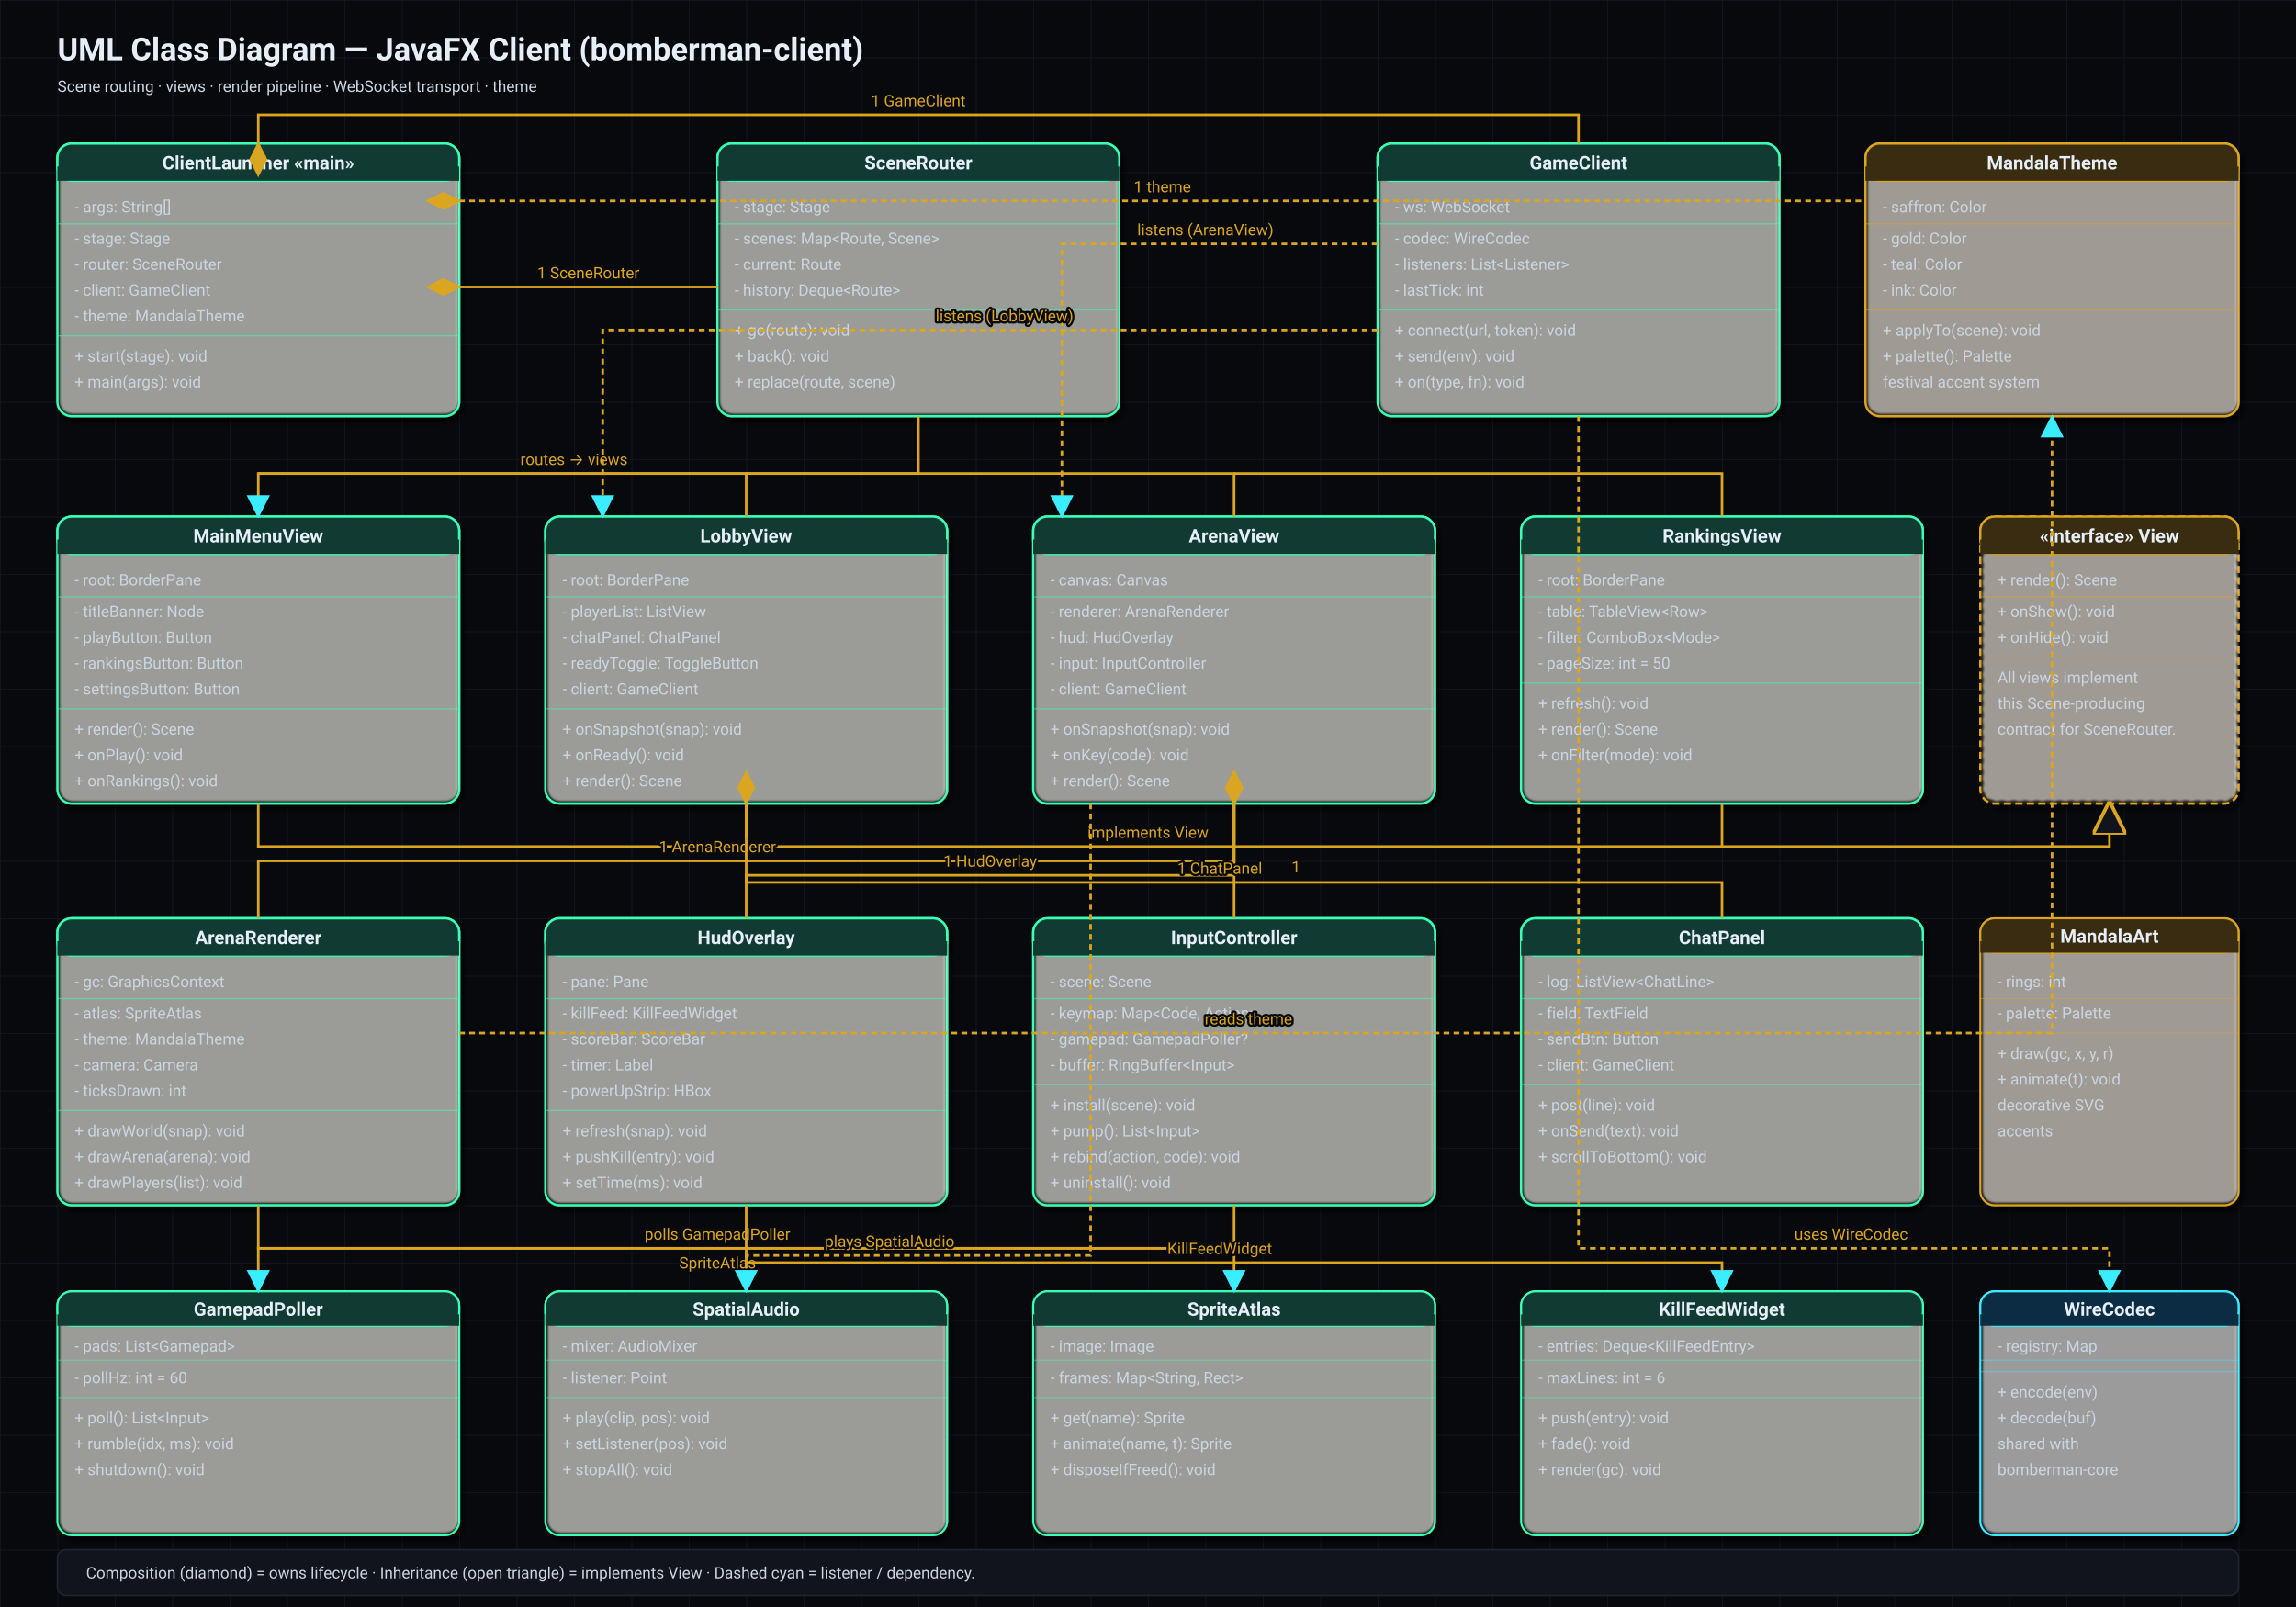
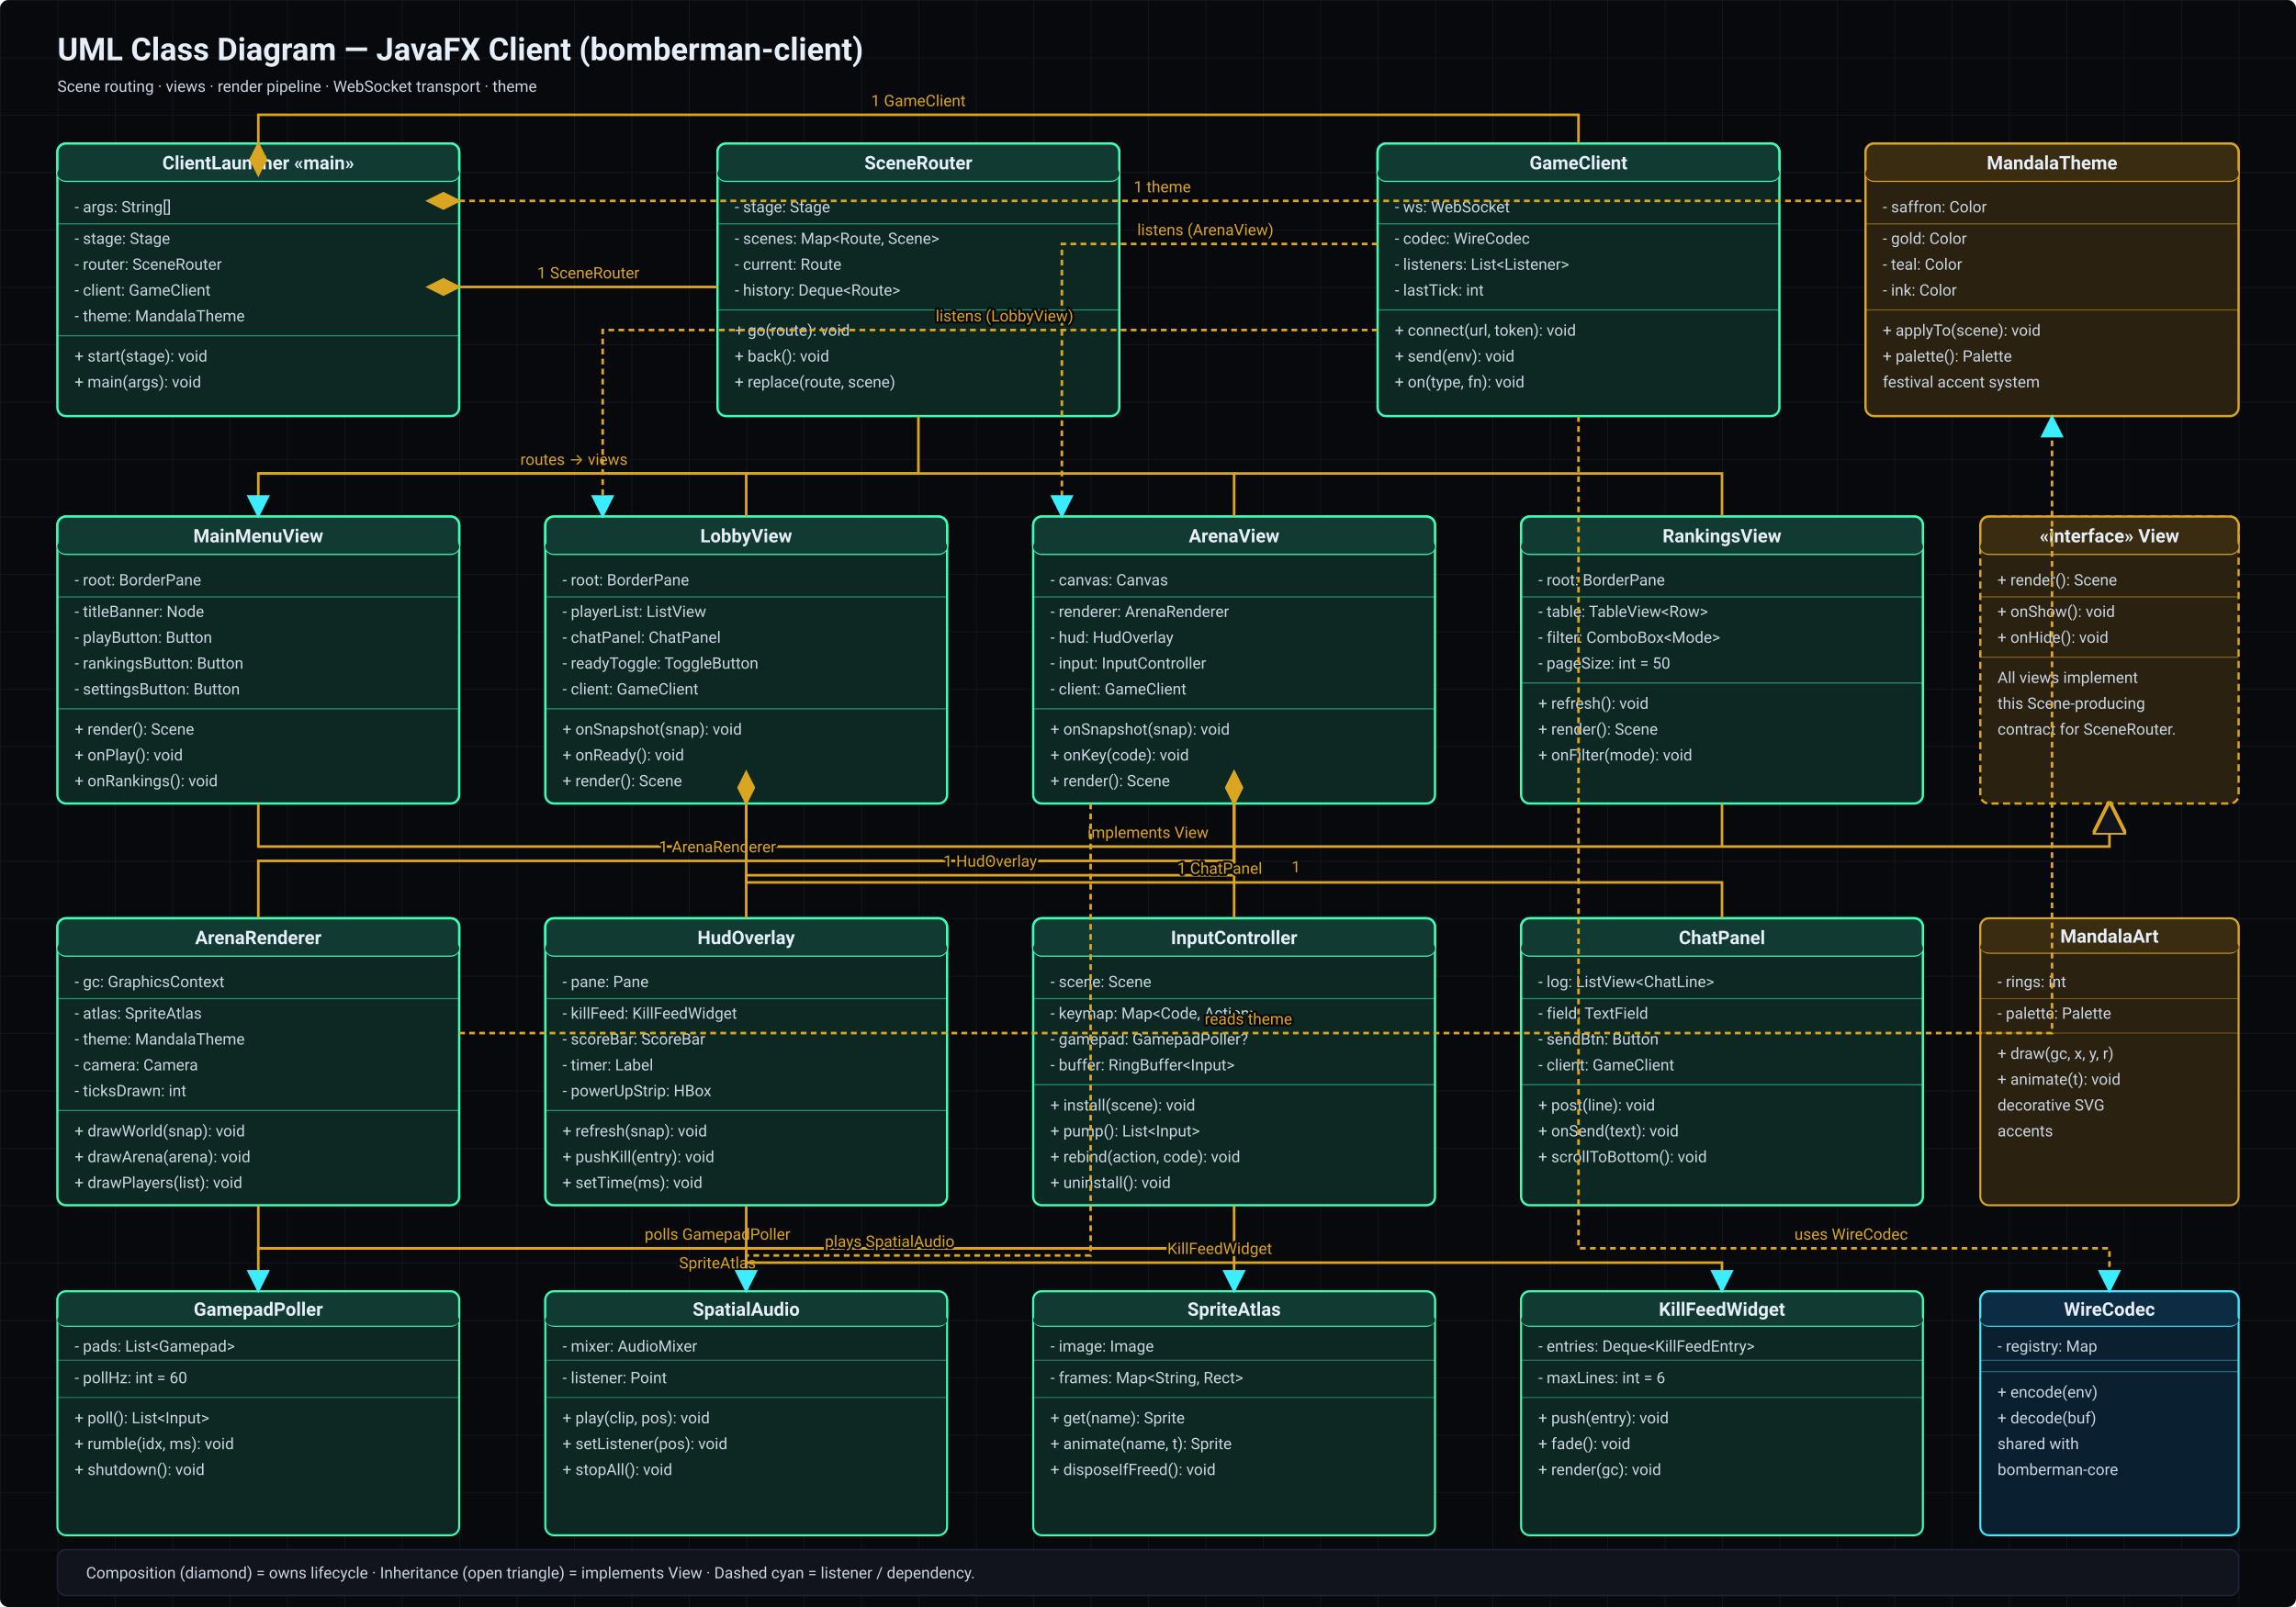
<svg xmlns="http://www.w3.org/2000/svg" viewBox="0 0 1600 1120" preserveAspectRatio="xMidYMid meet" role="img" aria-labelledby="title desc">
+   <style>
+     rect { rx: 6; ry: 6; }
+     text { font-family: -apple-system, "Segoe UI", Roboto, sans-serif; fill: #e8eef8; }
+     .ttl { font-weight: 700; font-size: 14px; }
+     .sub { font-size: 12px; fill: #9aa6b8; }
+     .edge { font-size: 11px; fill: #c5cbd6; }
+   </style>
  <defs>
-     <filter id="bx-3d-bevel" x="-10%" y="-10%" width="120%" height="120%">
-       <feGaussianBlur in="SourceAlpha" stdDeviation="1.5" result="blur" />
-       <feOffset in="blur" dx="3" dy="4" result="dropshadowAlpha" />
-       <feFlood flood-color="#000" flood-opacity="0.55" />
-       <feComposite in2="dropshadowAlpha" operator="in" result="dropshadow" />
-       <feSpecularLighting in="blur" surfaceScale="2.4" specularConstant="0.55" specularExponent="22" lighting-color="#fff8e7" result="specOut">
-         <feDistantLight azimuth="-45" elevation="65" />
-       </feSpecularLighting>
-       <feComposite in="specOut" in2="SourceAlpha" operator="in" result="specOut2" />
-       <feComposite in="SourceGraphic" in2="specOut2" operator="arithmetic" k1="0" k2="1" k3="1" k4="0" result="litPaint" />
-       <feMerge>
-         <feMergeNode in="dropshadow" />
-         <feMergeNode in="litPaint" />
-       </feMerge>
-     </filter>
    <pattern id="grid" width="40" height="40" patternUnits="userSpaceOnUse">
      <path d="M 40 0 L 0 0 0 40" fill="none" stroke="#1f2533" stroke-width="0.5" />
    </pattern>
    <marker id="arrCyan" viewBox="0 0 12 12" refX="11" refY="6" markerWidth="9" markerHeight="9" orient="auto-start-reverse">
      <path d="M0,0 L12,6 L0,12 z" fill="#3aedff" />
    </marker>
    <marker id="arrGreen" viewBox="0 0 12 12" refX="11" refY="6" markerWidth="9" markerHeight="9" orient="auto-start-reverse">
      <path d="M0,0 L12,6 L0,12 z" fill="#3affb5" />
    </marker>
    <marker id="arrInherit" viewBox="0 0 14 14" refX="13" refY="7" markerWidth="13" markerHeight="13" orient="auto">
      <path d="M0,0 L14,7 L0,14 z" fill="#11141c" stroke="#daa520" stroke-width="1.5" />
    </marker>
    <marker id="arrCompose" viewBox="0 0 16 8" refX="15" refY="4" markerWidth="14" markerHeight="8" orient="auto">
      <path d="M0,4 L8,0 L16,4 L8,8 z" fill="#daa520" />
    </marker>
  </defs>
  <style>
    text { fill: #e6eef8; font-family: -apple-system, "Segoe UI", Roboto, sans-serif; }
    .title { font-weight: 700; font-size: 22px; }
    .ttl { font-weight: 700; font-size: 13px; }
    .sub { font-size: 11px; fill: #cbd5e1; }
    .edge { font-size: 11px; fill: #daa520; paint-order: stroke; stroke: #08090d; stroke-width: 3px; stroke-linejoin: round; }
    .conn { fill: none; stroke-width: 1.8; stroke: #daa520; }
  </style>
  <rect x="0" y="0" width="1600" height="1120" fill="#08090d" />
  <rect x="0" y="0" width="1600" height="1120" fill="url(#grid)" />
  <text x="40" y="42" class="title" fill="#daa520">UML Class Diagram — JavaFX Client (bomberman-client)</text>
  <text x="40" y="64" class="sub">Scene routing · views · render pipeline · WebSocket transport · theme</text>
-   <rect x="40" y="100" width="280" height="190" rx="10" fill="#0d2823" stroke="#3affb5" stroke-width="1.6" filter="url(#bx-3d-bevel)" />
+   <rect x="40" y="100" width="280" height="190" rx="10" fill="#0d2823" stroke="#3affb5" stroke-width="1.6" />
  <rect x="40" y="100" width="280" height="26" rx="10" fill="#103a32" stroke="#3affb5" stroke-width="1.6" />
  <rect x="40" y="116" width="280" height="10" fill="#103a32" />
  <text x="180" y="118" text-anchor="middle" class="ttl" fill="#3affb5">ClientLauncher  «main»</text>
  <line x1="40" y1="156" x2="320" y2="156" stroke="#3affb5" stroke-width="0.8" opacity="0.5" />
  <text x="52" y="148" class="sub">- args: String[]</text>
  <text x="52" y="170" class="sub">- stage: Stage</text>
  <text x="52" y="188" class="sub">- router: SceneRouter</text>
  <text x="52" y="206" class="sub">- client: GameClient</text>
  <text x="52" y="224" class="sub">- theme: MandalaTheme</text>
  <line x1="40" y1="234" x2="320" y2="234" stroke="#3affb5" stroke-width="0.8" opacity="0.5" />
  <text x="52" y="252" class="sub">+ start(stage): void</text>
  <text x="52" y="270" class="sub">+ main(args): void</text>
-   <rect x="500" y="100" width="280" height="190" rx="10" fill="#0d2823" stroke="#3affb5" stroke-width="1.6" filter="url(#bx-3d-bevel)" />
+   <rect x="500" y="100" width="280" height="190" rx="10" fill="#0d2823" stroke="#3affb5" stroke-width="1.6" />
  <rect x="500" y="100" width="280" height="26" rx="10" fill="#103a32" stroke="#3affb5" stroke-width="1.6" />
  <rect x="500" y="116" width="280" height="10" fill="#103a32" />
  <text x="640" y="118" text-anchor="middle" class="ttl" fill="#3affb5">SceneRouter</text>
  <line x1="500" y1="156" x2="780" y2="156" stroke="#3affb5" stroke-width="0.8" opacity="0.5" />
  <text x="512" y="148" class="sub">- stage: Stage</text>
  <text x="512" y="170" class="sub">- scenes: Map&lt;Route, Scene&gt;</text>
  <text x="512" y="188" class="sub">- current: Route</text>
  <text x="512" y="206" class="sub">- history: Deque&lt;Route&gt;</text>
  <line x1="500" y1="216" x2="780" y2="216" stroke="#3affb5" stroke-width="0.8" opacity="0.5" />
  <text x="512" y="234" class="sub">+ go(route): void</text>
  <text x="512" y="252" class="sub">+ back(): void</text>
  <text x="512" y="270" class="sub">+ replace(route, scene)</text>
-   <rect x="960" y="100" width="280" height="190" rx="10" fill="#0d2823" stroke="#3affb5" stroke-width="1.6" filter="url(#bx-3d-bevel)" />
+   <rect x="960" y="100" width="280" height="190" rx="10" fill="#0d2823" stroke="#3affb5" stroke-width="1.6" />
  <rect x="960" y="100" width="280" height="26" rx="10" fill="#103a32" stroke="#3affb5" stroke-width="1.6" />
  <rect x="960" y="116" width="280" height="10" fill="#103a32" />
  <text x="1100" y="118" text-anchor="middle" class="ttl" fill="#3affb5">GameClient</text>
  <line x1="960" y1="156" x2="1240" y2="156" stroke="#3affb5" stroke-width="0.8" opacity="0.5" />
  <text x="972" y="148" class="sub">- ws: WebSocket</text>
  <text x="972" y="170" class="sub">- codec: WireCodec</text>
  <text x="972" y="188" class="sub">- listeners: List&lt;Listener&gt;</text>
  <text x="972" y="206" class="sub">- lastTick: int</text>
  <line x1="960" y1="216" x2="1240" y2="216" stroke="#3affb5" stroke-width="0.8" opacity="0.5" />
  <text x="972" y="234" class="sub">+ connect(url, token): void</text>
  <text x="972" y="252" class="sub">+ send(env): void</text>
  <text x="972" y="270" class="sub">+ on(type, fn): void</text>
-   <rect x="1300" y="100" width="260" height="190" rx="10" fill="#2a2110" stroke="#daa520" stroke-width="1.6" filter="url(#bx-3d-bevel)" />
+   <rect x="1300" y="100" width="260" height="190" rx="10" fill="#2a2110" stroke="#daa520" stroke-width="1.6" />
  <rect x="1300" y="100" width="260" height="26" rx="10" fill="#3a2c10" stroke="#daa520" stroke-width="1.6" />
  <rect x="1300" y="116" width="260" height="10" fill="#3a2c10" />
  <text x="1430" y="118" text-anchor="middle" class="ttl" fill="#daa520">MandalaTheme</text>
  <line x1="1300" y1="156" x2="1560" y2="156" stroke="#daa520" stroke-width="0.8" opacity="0.5" />
  <text x="1312" y="148" class="sub">- saffron: Color</text>
  <text x="1312" y="170" class="sub">- gold: Color</text>
  <text x="1312" y="188" class="sub">- teal: Color</text>
  <text x="1312" y="206" class="sub">- ink: Color</text>
  <line x1="1300" y1="216" x2="1560" y2="216" stroke="#daa520" stroke-width="0.8" opacity="0.5" />
  <text x="1312" y="234" class="sub">+ applyTo(scene): void</text>
  <text x="1312" y="252" class="sub">+ palette(): Palette</text>
  <text x="1312" y="270" class="sub" fill="#94a3b8">festival accent system</text>
-   <rect x="40" y="360" width="280" height="200" rx="10" fill="#0d2823" stroke="#3affb5" stroke-width="1.6" filter="url(#bx-3d-bevel)" />
+   <rect x="40" y="360" width="280" height="200" rx="10" fill="#0d2823" stroke="#3affb5" stroke-width="1.6" />
  <rect x="40" y="360" width="280" height="26" rx="10" fill="#103a32" stroke="#3affb5" stroke-width="1.6" />
  <rect x="40" y="376" width="280" height="10" fill="#103a32" />
  <text x="180" y="378" text-anchor="middle" class="ttl" fill="#3affb5">MainMenuView</text>
  <line x1="40" y1="416" x2="320" y2="416" stroke="#3affb5" stroke-width="0.8" opacity="0.5" />
  <text x="52" y="408" class="sub">- root: BorderPane</text>
  <text x="52" y="430" class="sub">- titleBanner: Node</text>
  <text x="52" y="448" class="sub">- playButton: Button</text>
  <text x="52" y="466" class="sub">- rankingsButton: Button</text>
  <text x="52" y="484" class="sub">- settingsButton: Button</text>
  <line x1="40" y1="494" x2="320" y2="494" stroke="#3affb5" stroke-width="0.8" opacity="0.5" />
  <text x="52" y="512" class="sub">+ render(): Scene</text>
  <text x="52" y="530" class="sub">+ onPlay(): void</text>
  <text x="52" y="548" class="sub">+ onRankings(): void</text>
-   <rect x="380" y="360" width="280" height="200" rx="10" fill="#0d2823" stroke="#3affb5" stroke-width="1.6" filter="url(#bx-3d-bevel)" />
+   <rect x="380" y="360" width="280" height="200" rx="10" fill="#0d2823" stroke="#3affb5" stroke-width="1.6" />
  <rect x="380" y="360" width="280" height="26" rx="10" fill="#103a32" stroke="#3affb5" stroke-width="1.6" />
  <rect x="380" y="376" width="280" height="10" fill="#103a32" />
  <text x="520" y="378" text-anchor="middle" class="ttl" fill="#3affb5">LobbyView</text>
  <line x1="380" y1="416" x2="660" y2="416" stroke="#3affb5" stroke-width="0.8" opacity="0.5" />
  <text x="392" y="408" class="sub">- root: BorderPane</text>
  <text x="392" y="430" class="sub">- playerList: ListView</text>
  <text x="392" y="448" class="sub">- chatPanel: ChatPanel</text>
  <text x="392" y="466" class="sub">- readyToggle: ToggleButton</text>
  <text x="392" y="484" class="sub">- client: GameClient</text>
  <line x1="380" y1="494" x2="660" y2="494" stroke="#3affb5" stroke-width="0.8" opacity="0.5" />
  <text x="392" y="512" class="sub">+ onSnapshot(snap): void</text>
  <text x="392" y="530" class="sub">+ onReady(): void</text>
  <text x="392" y="548" class="sub">+ render(): Scene</text>
-   <rect x="720" y="360" width="280" height="200" rx="10" fill="#0d2823" stroke="#3affb5" stroke-width="1.6" filter="url(#bx-3d-bevel)" />
+   <rect x="720" y="360" width="280" height="200" rx="10" fill="#0d2823" stroke="#3affb5" stroke-width="1.6" />
  <rect x="720" y="360" width="280" height="26" rx="10" fill="#103a32" stroke="#3affb5" stroke-width="1.6" />
  <rect x="720" y="376" width="280" height="10" fill="#103a32" />
  <text x="860" y="378" text-anchor="middle" class="ttl" fill="#3affb5">ArenaView</text>
  <line x1="720" y1="416" x2="1000" y2="416" stroke="#3affb5" stroke-width="0.8" opacity="0.5" />
  <text x="732" y="408" class="sub">- canvas: Canvas</text>
  <text x="732" y="430" class="sub">- renderer: ArenaRenderer</text>
  <text x="732" y="448" class="sub">- hud: HudOverlay</text>
  <text x="732" y="466" class="sub">- input: InputController</text>
  <text x="732" y="484" class="sub">- client: GameClient</text>
  <line x1="720" y1="494" x2="1000" y2="494" stroke="#3affb5" stroke-width="0.8" opacity="0.5" />
  <text x="732" y="512" class="sub">+ onSnapshot(snap): void</text>
  <text x="732" y="530" class="sub">+ onKey(code): void</text>
  <text x="732" y="548" class="sub">+ render(): Scene</text>
-   <rect x="1060" y="360" width="280" height="200" rx="10" fill="#0d2823" stroke="#3affb5" stroke-width="1.6" filter="url(#bx-3d-bevel)" />
+   <rect x="1060" y="360" width="280" height="200" rx="10" fill="#0d2823" stroke="#3affb5" stroke-width="1.6" />
  <rect x="1060" y="360" width="280" height="26" rx="10" fill="#103a32" stroke="#3affb5" stroke-width="1.6" />
  <rect x="1060" y="376" width="280" height="10" fill="#103a32" />
  <text x="1200" y="378" text-anchor="middle" class="ttl" fill="#3affb5">RankingsView</text>
  <line x1="1060" y1="416" x2="1340" y2="416" stroke="#3affb5" stroke-width="0.8" opacity="0.5" />
  <text x="1072" y="408" class="sub">- root: BorderPane</text>
  <text x="1072" y="430" class="sub">- table: TableView&lt;Row&gt;</text>
  <text x="1072" y="448" class="sub">- filter: ComboBox&lt;Mode&gt;</text>
  <text x="1072" y="466" class="sub">- pageSize: int = 50</text>
  <line x1="1060" y1="476" x2="1340" y2="476" stroke="#3affb5" stroke-width="0.8" opacity="0.5" />
  <text x="1072" y="494" class="sub">+ refresh(): void</text>
  <text x="1072" y="512" class="sub">+ render(): Scene</text>
  <text x="1072" y="530" class="sub">+ onFilter(mode): void</text>
-   <rect x="1380" y="360" width="180" height="200" rx="10" fill="#2a2110" stroke="#daa520" stroke-width="1.6" stroke-dasharray="5 3" filter="url(#bx-3d-bevel)" />
+   <rect x="1380" y="360" width="180" height="200" rx="10" fill="#2a2110" stroke="#daa520" stroke-width="1.6" stroke-dasharray="5 3" />
  <rect x="1380" y="360" width="180" height="26" rx="10" fill="#3a2c10" stroke="#daa520" stroke-width="1.6" />
  <rect x="1380" y="376" width="180" height="10" fill="#3a2c10" />
  <text x="1470" y="378" text-anchor="middle" class="ttl" fill="#daa520">«interface» View</text>
  <line x1="1380" y1="416" x2="1560" y2="416" stroke="#daa520" stroke-width="0.8" opacity="0.5" />
  <text x="1392" y="408" class="sub">+ render(): Scene</text>
  <text x="1392" y="430" class="sub">+ onShow(): void</text>
  <text x="1392" y="448" class="sub">+ onHide(): void</text>
  <line x1="1380" y1="458" x2="1560" y2="458" stroke="#daa520" stroke-width="0.8" opacity="0.5" />
  <text x="1392" y="476" class="sub" fill="#94a3b8">All views implement</text>
  <text x="1392" y="494" class="sub" fill="#94a3b8">this Scene-producing</text>
  <text x="1392" y="512" class="sub" fill="#94a3b8">contract for SceneRouter.</text>
-   <rect x="40" y="640" width="280" height="200" rx="10" fill="#0d2823" stroke="#3affb5" stroke-width="1.6" filter="url(#bx-3d-bevel)" />
+   <rect x="40" y="640" width="280" height="200" rx="10" fill="#0d2823" stroke="#3affb5" stroke-width="1.6" />
  <rect x="40" y="640" width="280" height="26" rx="10" fill="#103a32" stroke="#3affb5" stroke-width="1.6" />
  <rect x="40" y="656" width="280" height="10" fill="#103a32" />
  <text x="180" y="658" text-anchor="middle" class="ttl" fill="#3affb5">ArenaRenderer</text>
  <line x1="40" y1="696" x2="320" y2="696" stroke="#3affb5" stroke-width="0.8" opacity="0.5" />
  <text x="52" y="688" class="sub">- gc: GraphicsContext</text>
  <text x="52" y="710" class="sub">- atlas: SpriteAtlas</text>
  <text x="52" y="728" class="sub">- theme: MandalaTheme</text>
  <text x="52" y="746" class="sub">- camera: Camera</text>
  <text x="52" y="764" class="sub">- ticksDrawn: int</text>
  <line x1="40" y1="774" x2="320" y2="774" stroke="#3affb5" stroke-width="0.8" opacity="0.5" />
  <text x="52" y="792" class="sub">+ drawWorld(snap): void</text>
  <text x="52" y="810" class="sub">+ drawArena(arena): void</text>
  <text x="52" y="828" class="sub">+ drawPlayers(list): void</text>
-   <rect x="380" y="640" width="280" height="200" rx="10" fill="#0d2823" stroke="#3affb5" stroke-width="1.6" filter="url(#bx-3d-bevel)" />
+   <rect x="380" y="640" width="280" height="200" rx="10" fill="#0d2823" stroke="#3affb5" stroke-width="1.6" />
  <rect x="380" y="640" width="280" height="26" rx="10" fill="#103a32" stroke="#3affb5" stroke-width="1.6" />
  <rect x="380" y="656" width="280" height="10" fill="#103a32" />
  <text x="520" y="658" text-anchor="middle" class="ttl" fill="#3affb5">HudOverlay</text>
  <line x1="380" y1="696" x2="660" y2="696" stroke="#3affb5" stroke-width="0.8" opacity="0.5" />
  <text x="392" y="688" class="sub">- pane: Pane</text>
  <text x="392" y="710" class="sub">- killFeed: KillFeedWidget</text>
  <text x="392" y="728" class="sub">- scoreBar: ScoreBar</text>
  <text x="392" y="746" class="sub">- timer: Label</text>
  <text x="392" y="764" class="sub">- powerUpStrip: HBox</text>
  <line x1="380" y1="774" x2="660" y2="774" stroke="#3affb5" stroke-width="0.8" opacity="0.5" />
  <text x="392" y="792" class="sub">+ refresh(snap): void</text>
  <text x="392" y="810" class="sub">+ pushKill(entry): void</text>
  <text x="392" y="828" class="sub">+ setTime(ms): void</text>
-   <rect x="720" y="640" width="280" height="200" rx="10" fill="#0d2823" stroke="#3affb5" stroke-width="1.6" filter="url(#bx-3d-bevel)" />
+   <rect x="720" y="640" width="280" height="200" rx="10" fill="#0d2823" stroke="#3affb5" stroke-width="1.6" />
  <rect x="720" y="640" width="280" height="26" rx="10" fill="#103a32" stroke="#3affb5" stroke-width="1.6" />
  <rect x="720" y="656" width="280" height="10" fill="#103a32" />
  <text x="860" y="658" text-anchor="middle" class="ttl" fill="#3affb5">InputController</text>
  <line x1="720" y1="696" x2="1000" y2="696" stroke="#3affb5" stroke-width="0.8" opacity="0.5" />
  <text x="732" y="688" class="sub">- scene: Scene</text>
  <text x="732" y="710" class="sub">- keymap: Map&lt;Code, Action&gt;</text>
  <text x="732" y="728" class="sub">- gamepad: GamepadPoller?</text>
  <text x="732" y="746" class="sub">- buffer: RingBuffer&lt;Input&gt;</text>
  <line x1="720" y1="756" x2="1000" y2="756" stroke="#3affb5" stroke-width="0.8" opacity="0.5" />
  <text x="732" y="774" class="sub">+ install(scene): void</text>
  <text x="732" y="792" class="sub">+ pump(): List&lt;Input&gt;</text>
  <text x="732" y="810" class="sub">+ rebind(action, code): void</text>
  <text x="732" y="828" class="sub">+ uninstall(): void</text>
-   <rect x="1060" y="640" width="280" height="200" rx="10" fill="#0d2823" stroke="#3affb5" stroke-width="1.6" filter="url(#bx-3d-bevel)" />
+   <rect x="1060" y="640" width="280" height="200" rx="10" fill="#0d2823" stroke="#3affb5" stroke-width="1.6" />
  <rect x="1060" y="640" width="280" height="26" rx="10" fill="#103a32" stroke="#3affb5" stroke-width="1.6" />
  <rect x="1060" y="656" width="280" height="10" fill="#103a32" />
  <text x="1200" y="658" text-anchor="middle" class="ttl" fill="#3affb5">ChatPanel</text>
  <line x1="1060" y1="696" x2="1340" y2="696" stroke="#3affb5" stroke-width="0.8" opacity="0.5" />
  <text x="1072" y="688" class="sub">- log: ListView&lt;ChatLine&gt;</text>
  <text x="1072" y="710" class="sub">- field: TextField</text>
  <text x="1072" y="728" class="sub">- sendBtn: Button</text>
  <text x="1072" y="746" class="sub">- client: GameClient</text>
  <line x1="1060" y1="756" x2="1340" y2="756" stroke="#3affb5" stroke-width="0.8" opacity="0.5" />
  <text x="1072" y="774" class="sub">+ post(line): void</text>
  <text x="1072" y="792" class="sub">+ onSend(text): void</text>
  <text x="1072" y="810" class="sub">+ scrollToBottom(): void</text>
-   <rect x="1380" y="640" width="180" height="200" rx="10" fill="#2a2110" stroke="#daa520" stroke-width="1.4" filter="url(#bx-3d-bevel)" />
+   <rect x="1380" y="640" width="180" height="200" rx="10" fill="#2a2110" stroke="#daa520" stroke-width="1.4" />
  <rect x="1380" y="640" width="180" height="24" rx="10" fill="#3a2c10" stroke="#daa520" stroke-width="1.4" />
  <rect x="1380" y="656" width="180" height="8" fill="#3a2c10" />
  <text x="1470" y="657" text-anchor="middle" class="ttl" fill="#daa520">MandalaArt</text>
  <line x1="1380" y1="696" x2="1560" y2="696" stroke="#daa520" stroke-width="0.6" opacity="0.5" />
  <text x="1392" y="688" class="sub">- rings: int</text>
  <text x="1392" y="710" class="sub">- palette: Palette</text>
  <line x1="1380" y1="720" x2="1560" y2="720" stroke="#daa520" stroke-width="0.6" opacity="0.5" />
  <text x="1392" y="738" class="sub">+ draw(gc, x, y, r)</text>
  <text x="1392" y="756" class="sub">+ animate(t): void</text>
  <text x="1392" y="774" class="sub" fill="#94a3b8">decorative SVG</text>
  <text x="1392" y="792" class="sub" fill="#94a3b8">accents</text>
-   <rect x="40" y="900" width="280" height="170" rx="10" fill="#0d2823" stroke="#3affb5" stroke-width="1.4" filter="url(#bx-3d-bevel)" />
+   <rect x="40" y="900" width="280" height="170" rx="10" fill="#0d2823" stroke="#3affb5" stroke-width="1.4" />
  <rect x="40" y="900" width="280" height="24" rx="10" fill="#103a32" stroke="#3affb5" stroke-width="1.4" />
  <rect x="40" y="916" width="280" height="8" fill="#103a32" />
  <text x="180" y="917" text-anchor="middle" class="ttl" fill="#3affb5">GamepadPoller</text>
  <line x1="40" y1="948" x2="320" y2="948" stroke="#3affb5" stroke-width="0.6" opacity="0.5" />
  <text x="52" y="942" class="sub">- pads: List&lt;Gamepad&gt;</text>
  <text x="52" y="964" class="sub">- pollHz: int = 60</text>
  <line x1="40" y1="974" x2="320" y2="974" stroke="#3affb5" stroke-width="0.6" opacity="0.5" />
  <text x="52" y="992" class="sub">+ poll(): List&lt;Input&gt;</text>
  <text x="52" y="1010" class="sub">+ rumble(idx, ms): void</text>
  <text x="52" y="1028" class="sub">+ shutdown(): void</text>
-   <rect x="380" y="900" width="280" height="170" rx="10" fill="#0d2823" stroke="#3affb5" stroke-width="1.4" filter="url(#bx-3d-bevel)" />
+   <rect x="380" y="900" width="280" height="170" rx="10" fill="#0d2823" stroke="#3affb5" stroke-width="1.4" />
  <rect x="380" y="900" width="280" height="24" rx="10" fill="#103a32" stroke="#3affb5" stroke-width="1.4" />
  <rect x="380" y="916" width="280" height="8" fill="#103a32" />
  <text x="520" y="917" text-anchor="middle" class="ttl" fill="#3affb5">SpatialAudio</text>
  <line x1="380" y1="948" x2="660" y2="948" stroke="#3affb5" stroke-width="0.6" opacity="0.5" />
  <text x="392" y="942" class="sub">- mixer: AudioMixer</text>
  <text x="392" y="964" class="sub">- listener: Point</text>
  <line x1="380" y1="974" x2="660" y2="974" stroke="#3affb5" stroke-width="0.6" opacity="0.5" />
  <text x="392" y="992" class="sub">+ play(clip, pos): void</text>
  <text x="392" y="1010" class="sub">+ setListener(pos): void</text>
  <text x="392" y="1028" class="sub">+ stopAll(): void</text>
-   <rect x="720" y="900" width="280" height="170" rx="10" fill="#0d2823" stroke="#3affb5" stroke-width="1.4" filter="url(#bx-3d-bevel)" />
+   <rect x="720" y="900" width="280" height="170" rx="10" fill="#0d2823" stroke="#3affb5" stroke-width="1.4" />
  <rect x="720" y="900" width="280" height="24" rx="10" fill="#103a32" stroke="#3affb5" stroke-width="1.4" />
  <rect x="720" y="916" width="280" height="8" fill="#103a32" />
  <text x="860" y="917" text-anchor="middle" class="ttl" fill="#3affb5">SpriteAtlas</text>
  <line x1="720" y1="948" x2="1000" y2="948" stroke="#3affb5" stroke-width="0.6" opacity="0.5" />
  <text x="732" y="942" class="sub">- image: Image</text>
  <text x="732" y="964" class="sub">- frames: Map&lt;String, Rect&gt;</text>
  <line x1="720" y1="974" x2="1000" y2="974" stroke="#3affb5" stroke-width="0.6" opacity="0.5" />
  <text x="732" y="992" class="sub">+ get(name): Sprite</text>
  <text x="732" y="1010" class="sub">+ animate(name, t): Sprite</text>
  <text x="732" y="1028" class="sub">+ disposeIfFreed(): void</text>
-   <rect x="1060" y="900" width="280" height="170" rx="10" fill="#0d2823" stroke="#3affb5" stroke-width="1.4" filter="url(#bx-3d-bevel)" />
+   <rect x="1060" y="900" width="280" height="170" rx="10" fill="#0d2823" stroke="#3affb5" stroke-width="1.4" />
  <rect x="1060" y="900" width="280" height="24" rx="10" fill="#103a32" stroke="#3affb5" stroke-width="1.4" />
  <rect x="1060" y="916" width="280" height="8" fill="#103a32" />
  <text x="1200" y="917" text-anchor="middle" class="ttl" fill="#3affb5">KillFeedWidget</text>
  <line x1="1060" y1="948" x2="1340" y2="948" stroke="#3affb5" stroke-width="0.6" opacity="0.5" />
  <text x="1072" y="942" class="sub">- entries: Deque&lt;KillFeedEntry&gt;</text>
  <text x="1072" y="964" class="sub">- maxLines: int = 6</text>
  <line x1="1060" y1="974" x2="1340" y2="974" stroke="#3affb5" stroke-width="0.6" opacity="0.5" />
  <text x="1072" y="992" class="sub">+ push(entry): void</text>
  <text x="1072" y="1010" class="sub">+ fade(): void</text>
  <text x="1072" y="1028" class="sub">+ render(gc): void</text>
-   <rect x="1380" y="900" width="180" height="170" rx="10" fill="#0a2030" stroke="#3aedff" stroke-width="1.4" filter="url(#bx-3d-bevel)" />
+   <rect x="1380" y="900" width="180" height="170" rx="10" fill="#0a2030" stroke="#3aedff" stroke-width="1.4" />
  <rect x="1380" y="900" width="180" height="24" rx="10" fill="#0c2c44" stroke="#3aedff" stroke-width="1.4" />
  <rect x="1380" y="916" width="180" height="8" fill="#0c2c44" />
  <text x="1470" y="917" text-anchor="middle" class="ttl" fill="#3aedff">WireCodec</text>
  <line x1="1380" y1="948" x2="1560" y2="948" stroke="#3aedff" stroke-width="0.6" opacity="0.5" />
  <text x="1392" y="942" class="sub">- registry: Map</text>
  <line x1="1380" y1="956" x2="1560" y2="956" stroke="#3aedff" stroke-width="0.6" opacity="0.5" />
  <text x="1392" y="974" class="sub">+ encode(env)</text>
  <text x="1392" y="992" class="sub">+ decode(buf)</text>
  <text x="1392" y="1010" class="sub" fill="#94a3b8">shared with</text>
  <text x="1392" y="1028" class="sub" fill="#94a3b8">bomberman-core</text>
  <path class="conn" d="M 320,200 H 500" marker-start="url(#arrCompose)" />
  <text x="410" y="194" text-anchor="middle" class="edge">1  SceneRouter</text>
  <path class="conn" d="M 180,100 V 80 H 1100 V 100" marker-start="url(#arrCompose)" />
  <text x="640" y="74" text-anchor="middle" class="edge">1  GameClient</text>
  <path class="conn" d="M 320,140 H 1300" marker-start="url(#arrCompose)" stroke-dasharray="4 3" stroke="#daa520" />
  <text x="810" y="134" text-anchor="middle" class="edge">1  theme</text>
  <path class="conn" d="M 640,290 V 330 H 180 V 360" marker-end="url(#arrCyan)" stroke="#3aedff" />
  <text x="400" y="324" text-anchor="middle" class="edge" fill="#3aedff">routes  →  views</text>
  <path class="conn" d="M 180,330 H 520 V 360" stroke="#3aedff" />
  <path class="conn" d="M 520,330 H 860 V 360" stroke="#3aedff" />
  <path class="conn" d="M 860,330 H 1200 V 360" stroke="#3aedff" />
  <path class="conn" d="M 180,560 V 590 H 1470 V 560" marker-end="url(#arrInherit)" />
  <text x="800" y="584" text-anchor="middle" class="edge">implements View</text>
  <path class="conn" d="M 520,560 V 590" />
  <path class="conn" d="M 860,560 V 590" />
  <path class="conn" d="M 1200,560 V 590" />
  <path class="conn" d="M 860,560 V 600 H 180 V 640" marker-start="url(#arrCompose)" />
  <text x="500" y="594" text-anchor="middle" class="edge">1  ArenaRenderer</text>
  <path class="conn" d="M 860,560 V 610 H 520 V 640" marker-start="url(#arrCompose)" />
  <text x="690" y="604" text-anchor="middle" class="edge">1  HudOverlay</text>
  <path class="conn" d="M 860,560 V 640" marker-start="url(#arrCompose)" />
  <text x="900" y="608" class="edge">1</text>
  <path class="conn" d="M 520,560 V 615 H 1200 V 640" marker-start="url(#arrCompose)" />
  <text x="850" y="609" text-anchor="middle" class="edge">1  ChatPanel</text>
  <path class="conn" d="M 1100,290 V 870 H 1470 V 900" marker-end="url(#arrCyan)" stroke="#3aedff" stroke-dasharray="4 3" />
  <text x="1290" y="864" text-anchor="middle" class="edge" fill="#3aedff">uses WireCodec</text>
  <path class="conn" d="M 960,170 H 740 V 360" stroke="#3aedff" marker-end="url(#arrCyan)" stroke-dasharray="4 3" />
  <text x="840" y="164" text-anchor="middle" class="edge" fill="#3aedff">listens (ArenaView)</text>
  <path class="conn" d="M 960,230 H 420 V 360" stroke="#3aedff" marker-end="url(#arrCyan)" stroke-dasharray="4 3" />
  <text x="700" y="224" text-anchor="middle" class="edge" fill="#3aedff">listens (LobbyView)</text>
  <path class="conn" d="M 860,840 V 870 H 180 V 900" marker-end="url(#arrCyan)" stroke="#3aedff" />
  <text x="500" y="864" text-anchor="middle" class="edge" fill="#3aedff">polls GamepadPoller</text>
  <path class="conn" d="M 180,840 V 870 H 860 V 900" marker-end="url(#arrCyan)" stroke="#3aedff" />
  <text x="500" y="864" text-anchor="middle" class="edge" fill="#3aedff" opacity="0">.</text>
  <text x="500" y="884" text-anchor="middle" class="edge" fill="#3aedff">SpriteAtlas</text>
  <path class="conn" d="M 520,840 V 880 H 1200 V 900" marker-end="url(#arrCyan)" stroke="#3aedff" />
  <text x="850" y="874" text-anchor="middle" class="edge" fill="#3aedff">KillFeedWidget</text>
  <path class="conn" d="M 320,720 H 1430 V 290" stroke="#daa520" marker-end="url(#arrCyan)" stroke-dasharray="4 3" />
  <text x="870" y="714" text-anchor="middle" class="edge">reads theme</text>
  <path class="conn" d="M 760,560 V 875 H 520 V 900" stroke="#3aedff" marker-end="url(#arrCyan)" stroke-dasharray="4 3" />
  <text x="620" y="869" text-anchor="middle" class="edge" fill="#3aedff">plays SpatialAudio</text>
  <rect x="40" y="1080" width="1520" height="32" rx="6" fill="#11141c" stroke="#1f2533" stroke-width="1" />
  <text x="60" y="1100" class="sub">Composition (diamond) = owns lifecycle · Inheritance (open triangle) = implements View · Dashed cyan = listener / dependency.</text>
</svg>
